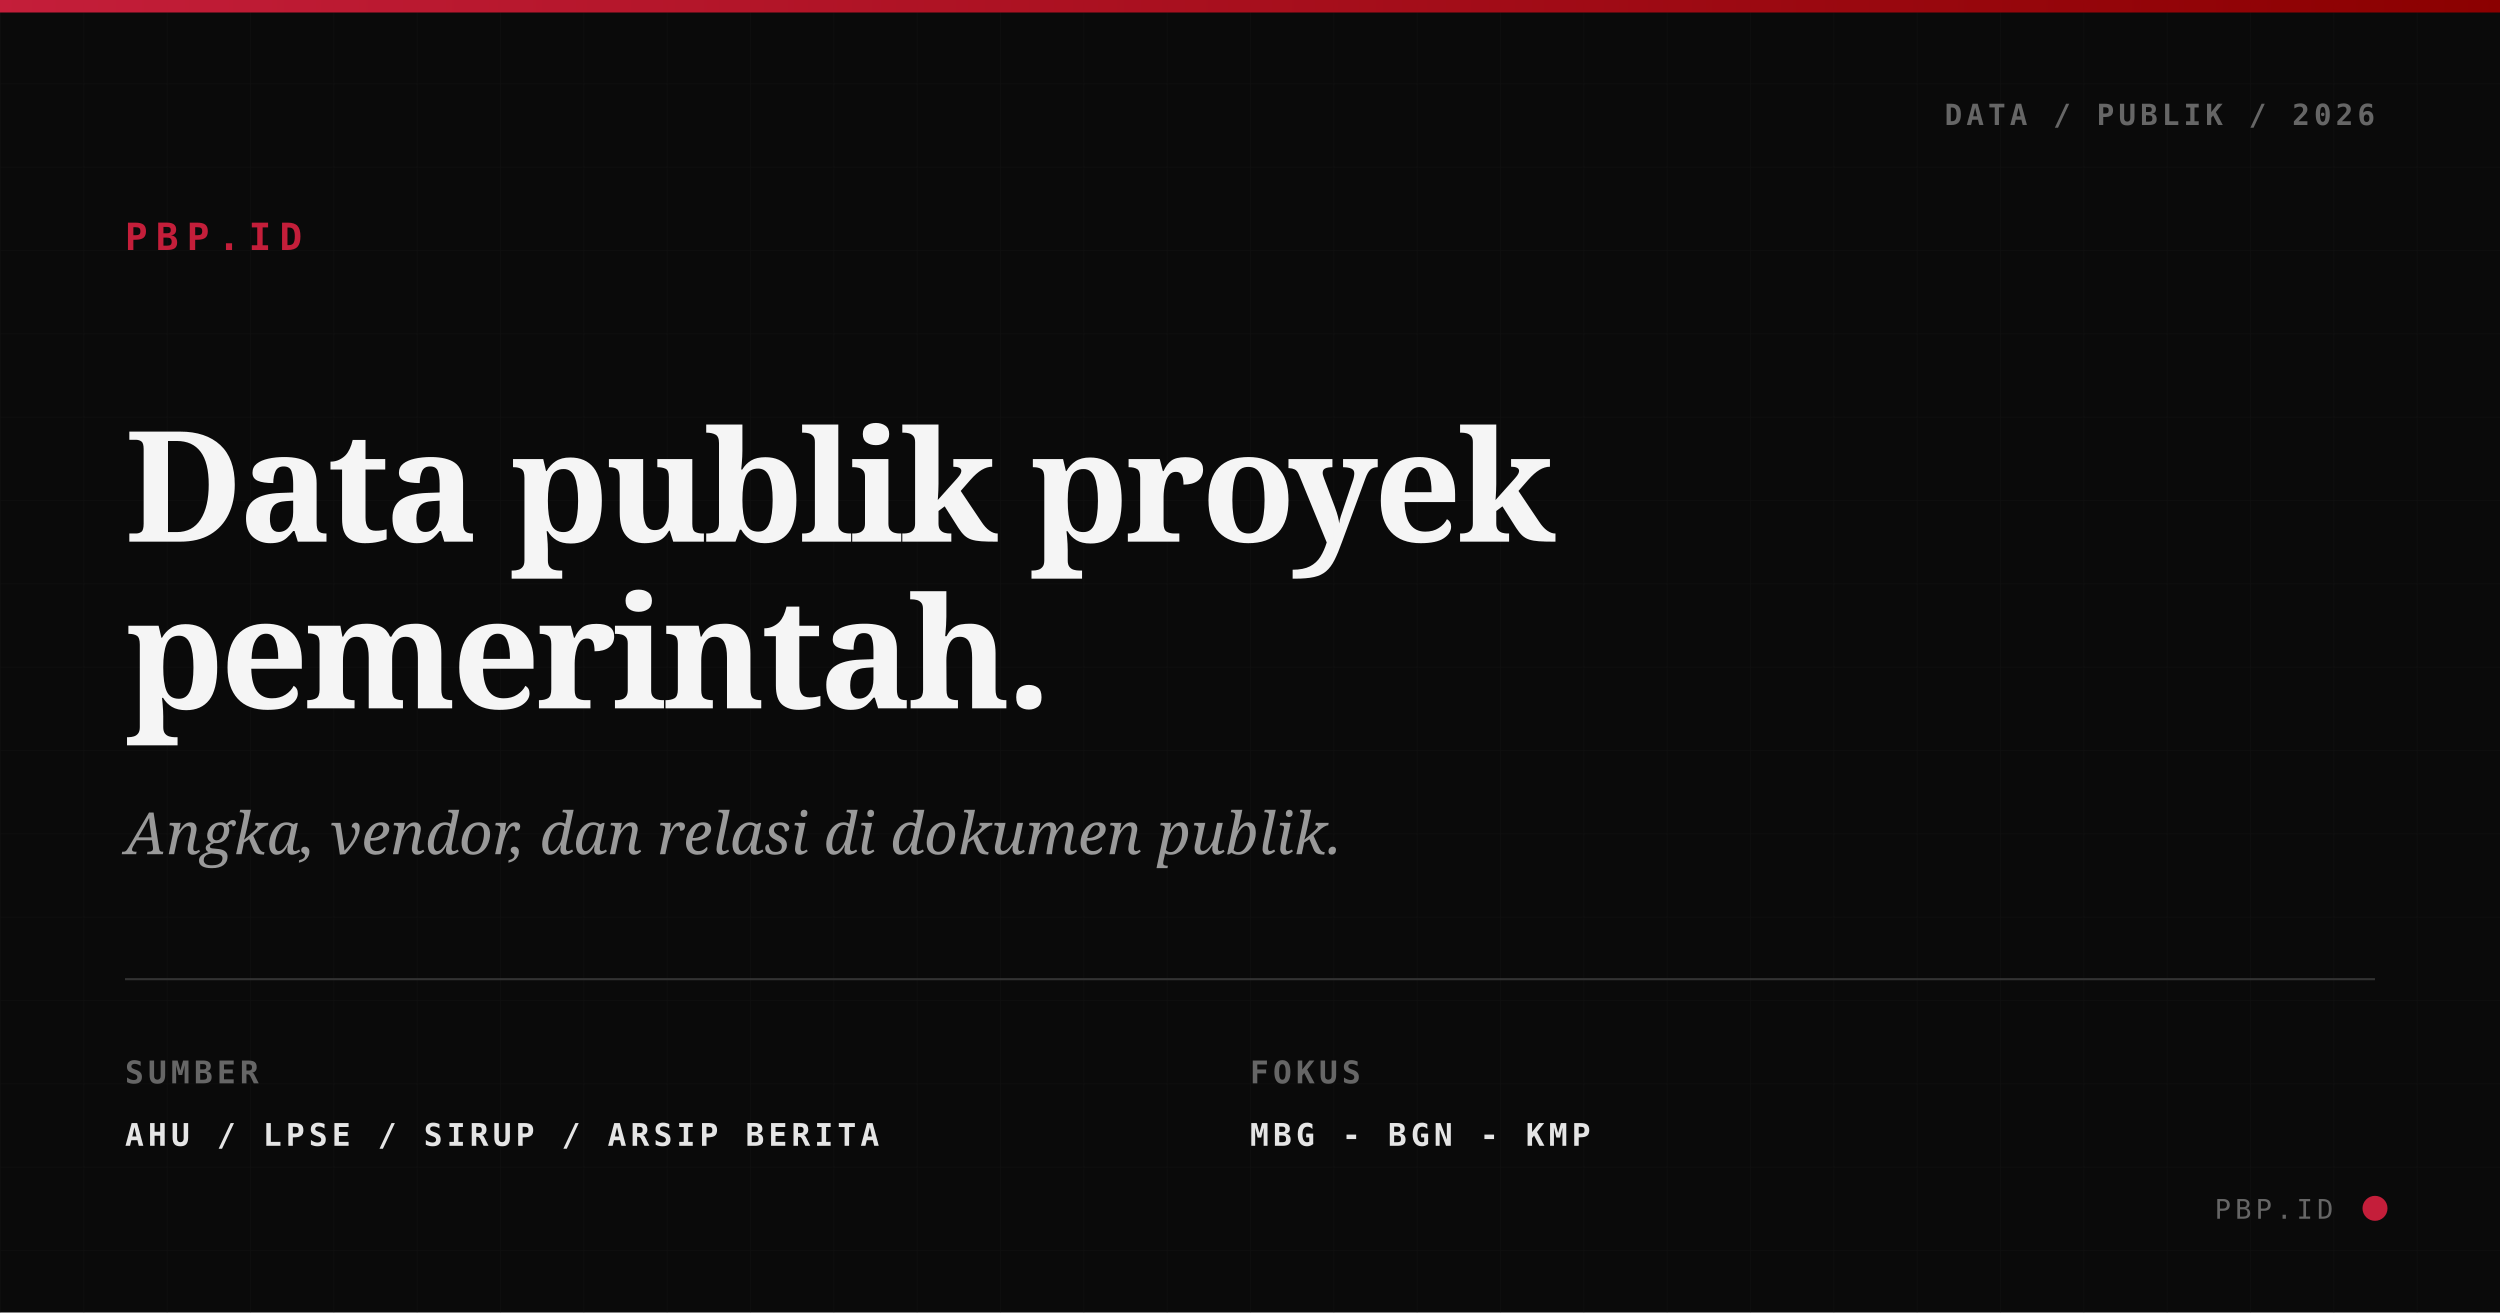
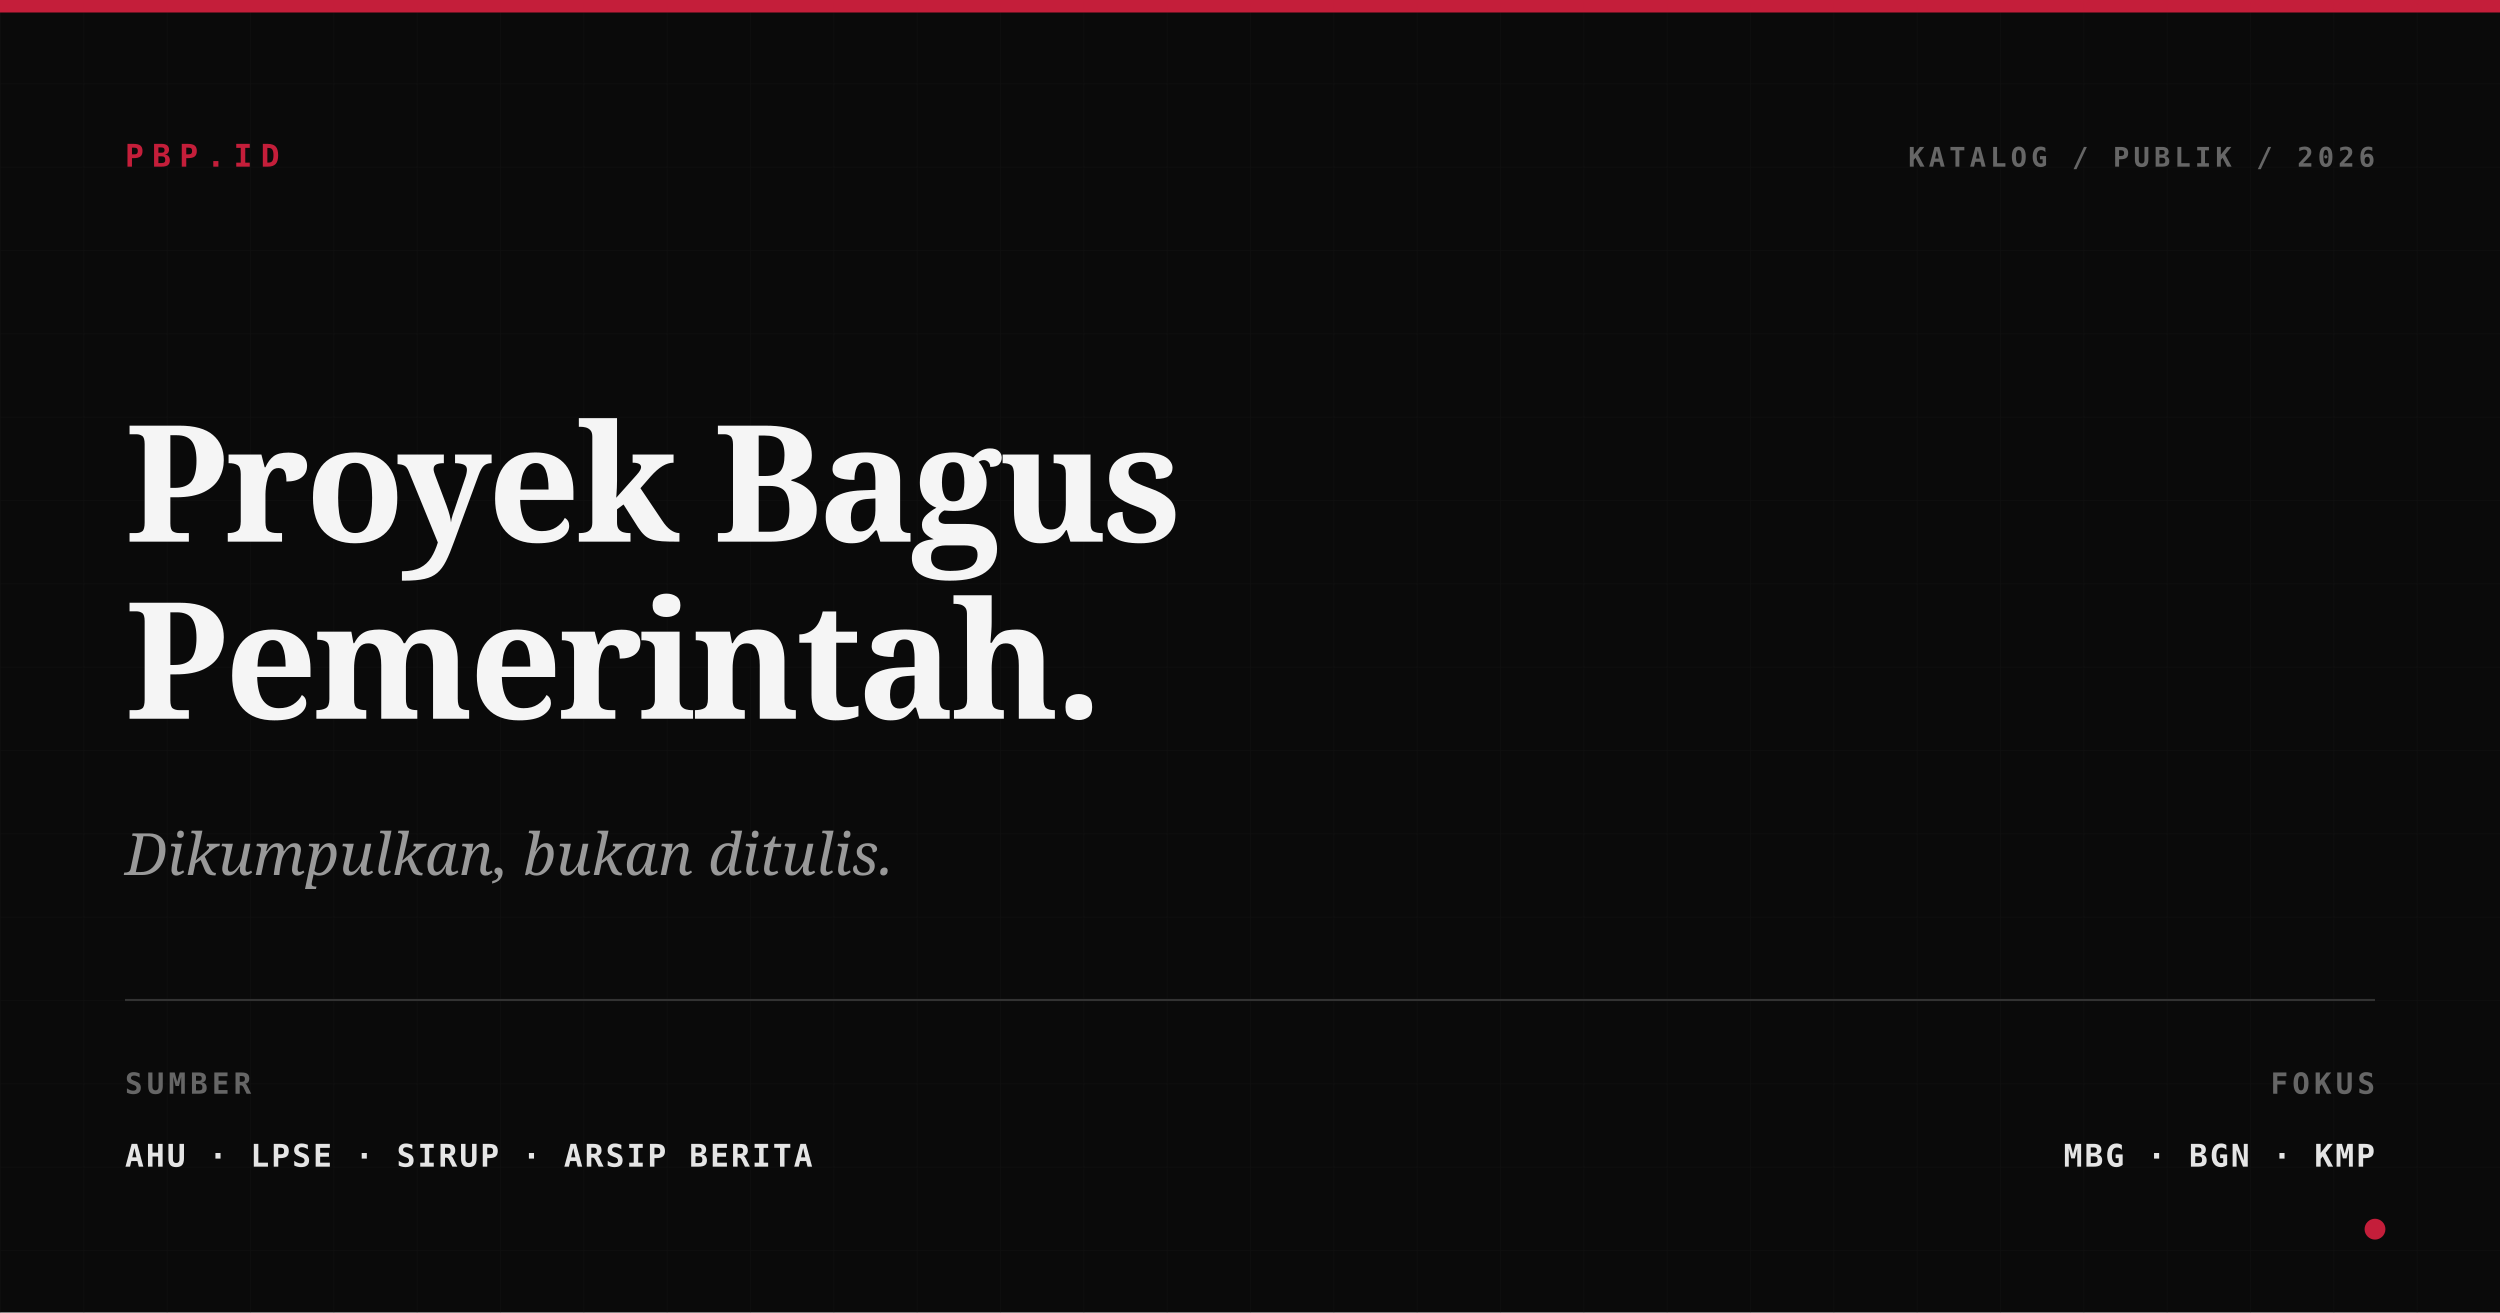
- <svg xmlns="http://www.w3.org/2000/svg" width="1200" height="630" viewBox="0 0 1200 630" role="img" aria-label="PBP.ID - Data Publik Proyek Pemerintah">
+ <svg xmlns="http://www.w3.org/2000/svg" width="1200" height="630" viewBox="0 0 1200 630" role="img" aria-label="PBP.ID - Proyek Bagus Pemerintah">
  <defs>
    <pattern id="grid" width="40" height="40" patternUnits="userSpaceOnUse">
      <path d="M 40 0 L 0 0 0 40" fill="none" stroke="#1a1a1a" stroke-width="0.5" opacity="0.4" />
    </pattern>
-     <linearGradient id="accent" x1="0%" y1="0%" x2="100%" y2="0%">
-       <stop offset="0%" stop-color="#C41E3A" />
-       <stop offset="100%" stop-color="#8B0000" />
-     </linearGradient>
  </defs>
  <rect width="1200" height="630" fill="#0a0a0a" />
  <rect width="1200" height="630" fill="url(#grid)" />
-   <rect x="0" y="0" width="1200" height="6" fill="url(#accent)" />
-   <text x="1140" y="60" text-anchor="end" fill="#666" font-family="Menlo, Monaco, monospace" font-size="14" font-weight="700" letter-spacing="2">
-     DATA / PUBLIK / 2026
+   <rect x="0" y="0" width="1200" height="6" fill="#C41E3A" />
+   <text x="60" y="80" fill="#C41E3A" font-family="Menlo, Monaco, monospace" font-size="15" font-weight="700" letter-spacing="4">PBP.ID</text>
+   <text x="1140" y="80" text-anchor="end" fill="#666" font-family="Menlo, Monaco, monospace" font-size="13" font-weight="700" letter-spacing="2">KATALOG / PUBLIK / 2026</text>
+   <text x="60" y="260" fill="#f5f5f5" font-family="Georgia, serif" font-size="78" font-weight="700" letter-spacing="-2">
+     Proyek Bagus
  </text>
-   <text x="60" y="120" fill="#C41E3A" font-family="Menlo, Monaco, monospace" font-size="18" font-weight="700" letter-spacing="4">
-     PBP.ID
+   <text x="60" y="345" fill="#f5f5f5" font-family="Georgia, serif" font-size="78" font-weight="700" letter-spacing="-2">
+     Pemerintah.
  </text>
-   <text x="60" y="260" fill="#f5f5f5" font-family="Georgia, serif" font-size="74" font-weight="700" letter-spacing="-2">
-     Data publik proyek
+   <text x="60" y="420" fill="#999" font-family="Georgia, serif" font-size="28" font-style="italic">
+     Dikumpulkan, bukan ditulis.
  </text>
-   <text x="60" y="340" fill="#f5f5f5" font-family="Georgia, serif" font-size="74" font-weight="700" letter-spacing="-2">
-     pemerintah.
-   </text>
-   <text x="60" y="410" fill="#999" font-family="Georgia, serif" font-size="28" font-style="italic">
-     Angka, vendor, dan relasi di dokumen publik.
-   </text>
-   <line x1="60" y1="470" x2="1140" y2="470" stroke="#333" stroke-width="1" />
-   <g font-family="Menlo, Monaco, monospace" font-size="15" font-weight="600" letter-spacing="2">
-     <text x="60" y="520" fill="#666">SUMBER</text>
-     <text x="60" y="550" fill="#e5e5e5">AHU / LPSE / SIRUP / ARSIP BERITA</text>
-   </g>
-   <g font-family="Menlo, Monaco, monospace" font-size="15" font-weight="600" letter-spacing="2">
-     <text x="600" y="520" fill="#666">FOKUS</text>
-     <text x="600" y="550" fill="#e5e5e5">MBG - BGN - KMP</text>
-   </g>
-   <circle cx="1140" cy="580" r="6" fill="#C41E3A" />
-   <text x="1120" y="585" text-anchor="end" fill="#666" font-family="Menlo, Monaco, monospace" font-size="13" letter-spacing="2">
-     PBP.ID
-   </text>
+   <line x1="60" y1="480" x2="1140" y2="480" stroke="#333" stroke-width="1" />
+   <text x="60" y="525" fill="#666" font-family="Menlo, Monaco, monospace" font-size="14" font-weight="600" letter-spacing="2">SUMBER</text>
+   <text x="60" y="560" fill="#e5e5e5" font-family="Menlo, Monaco, monospace" font-size="15" font-weight="600" letter-spacing="1">AHU · LPSE · SIRUP · ARSIP BERITA</text>
+   <text x="1140" y="525" text-anchor="end" fill="#666" font-family="Menlo, Monaco, monospace" font-size="14" font-weight="600" letter-spacing="2">FOKUS</text>
+   <text x="1140" y="560" text-anchor="end" fill="#e5e5e5" font-family="Menlo, Monaco, monospace" font-size="15" font-weight="600" letter-spacing="1">MBG · BGN · KMP</text>
+   <circle cx="1140" cy="590" r="5" fill="#C41E3A" />
</svg>
